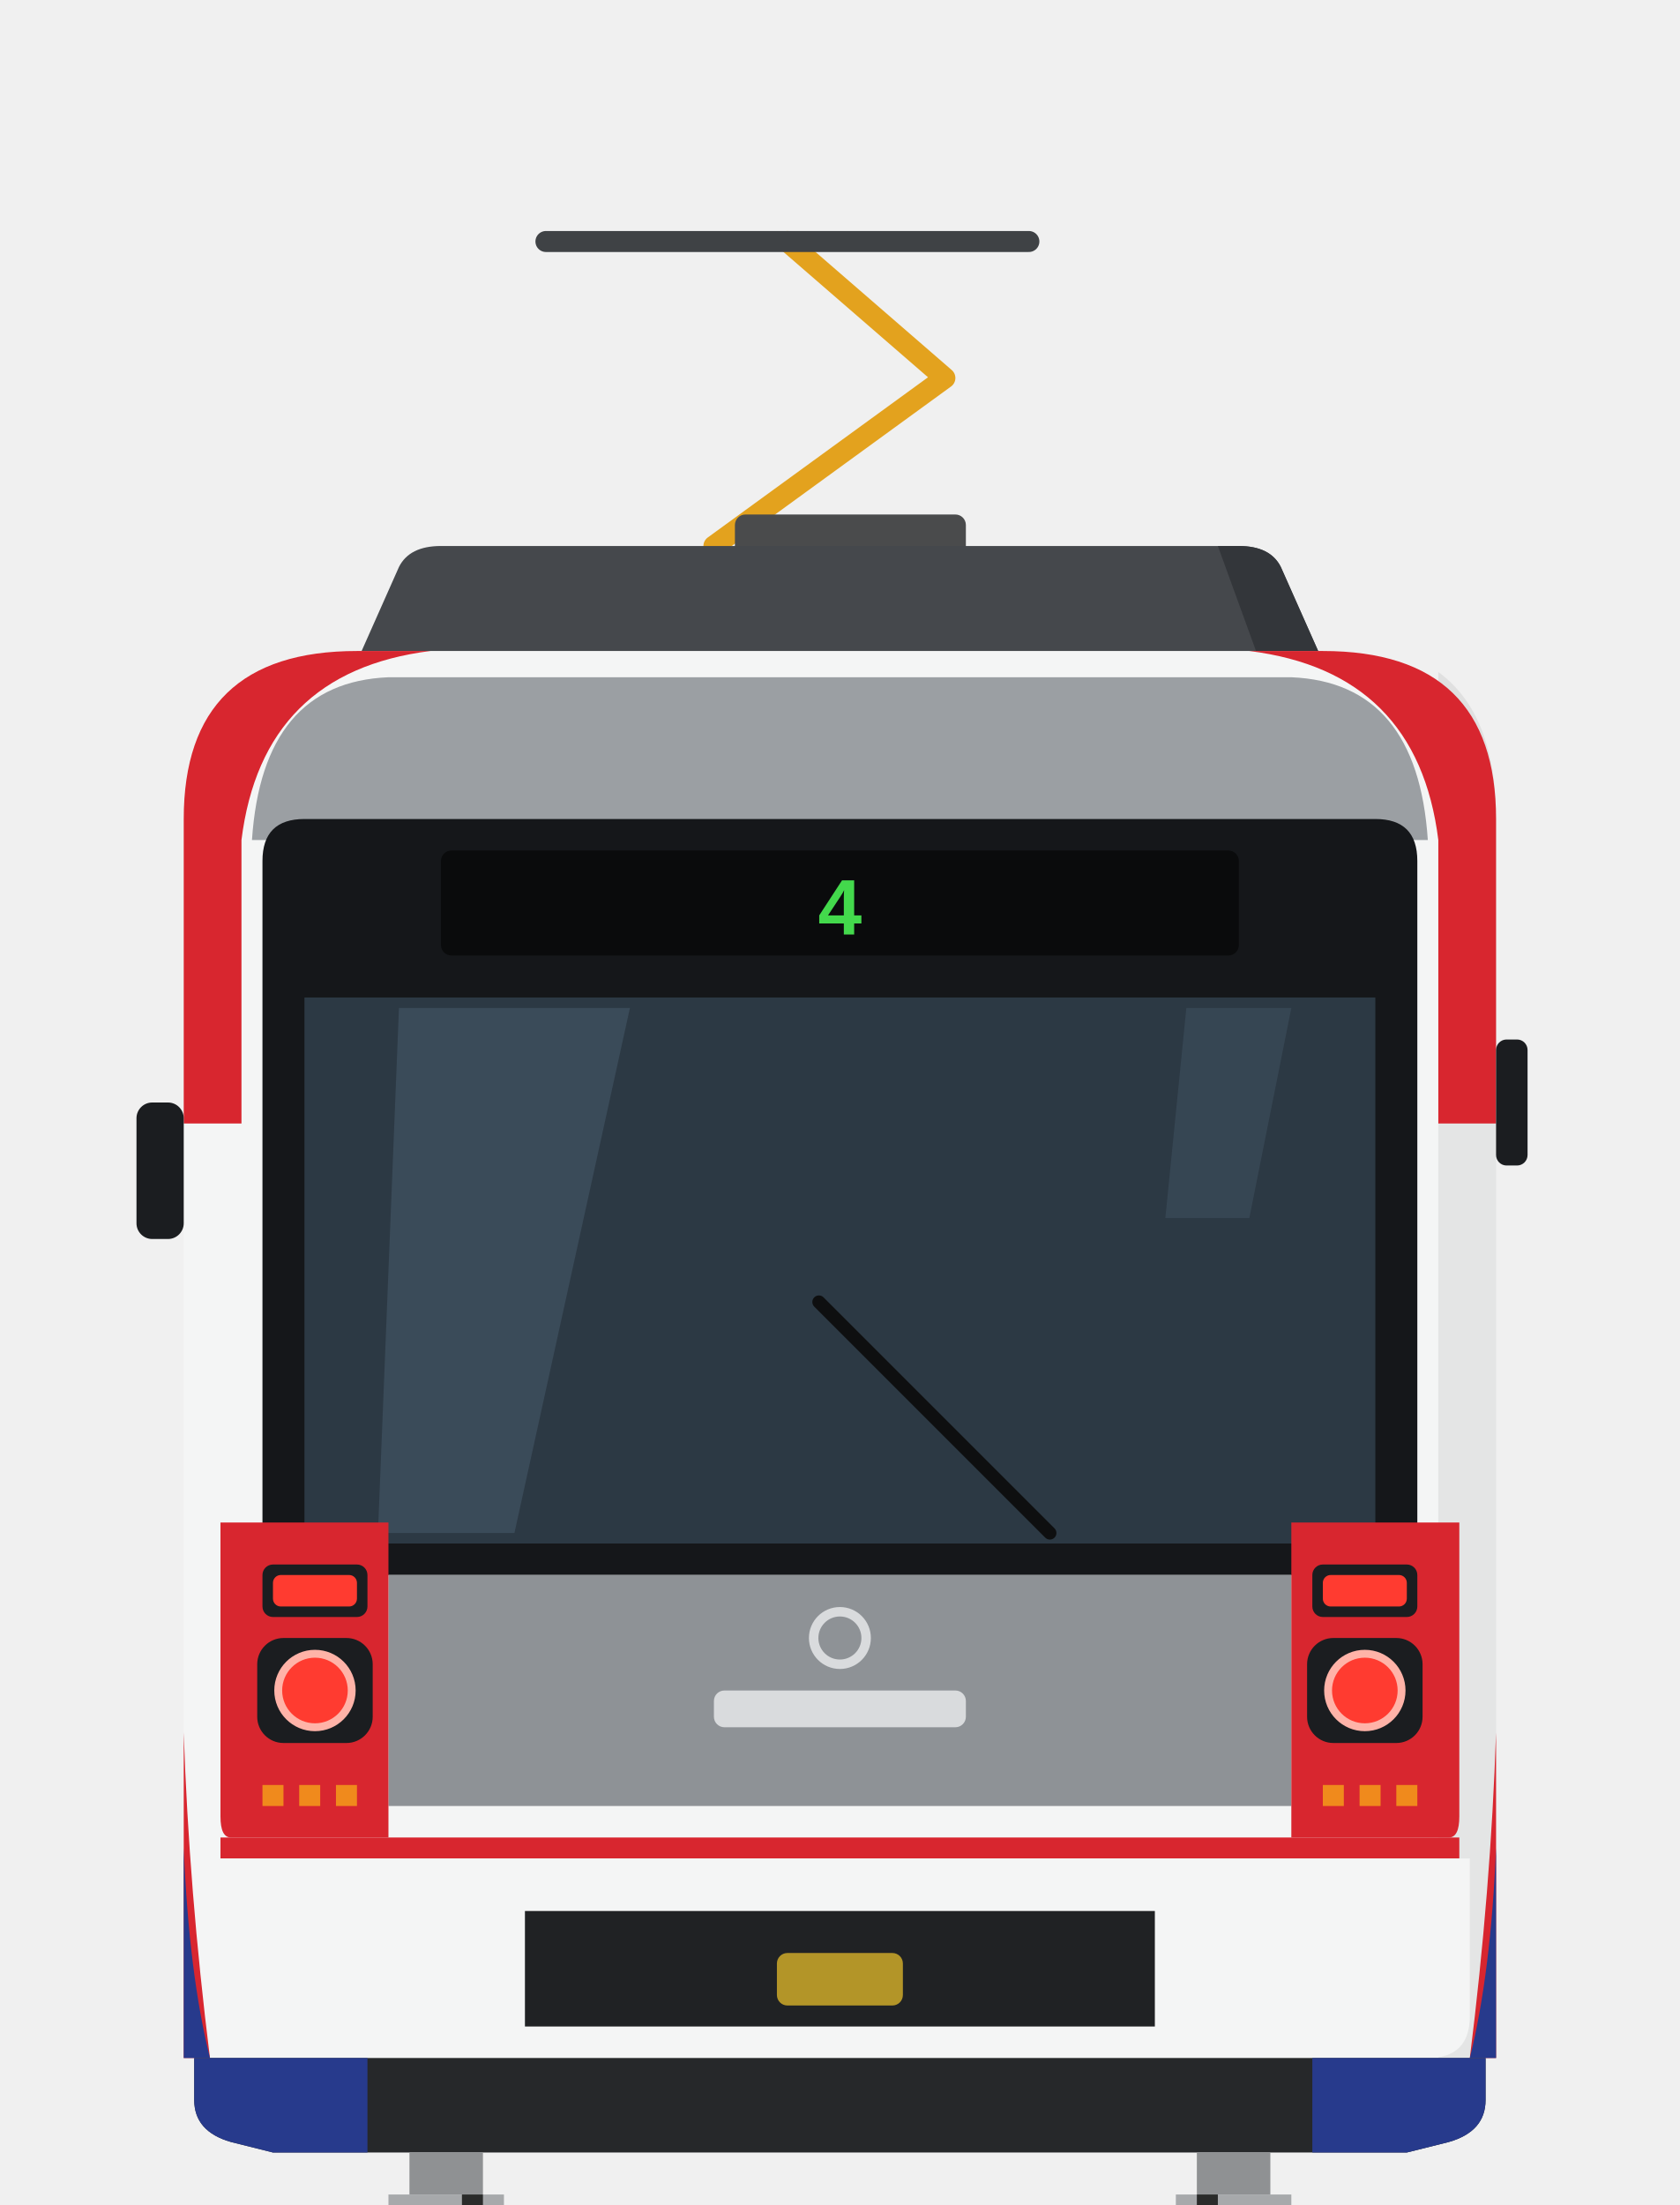
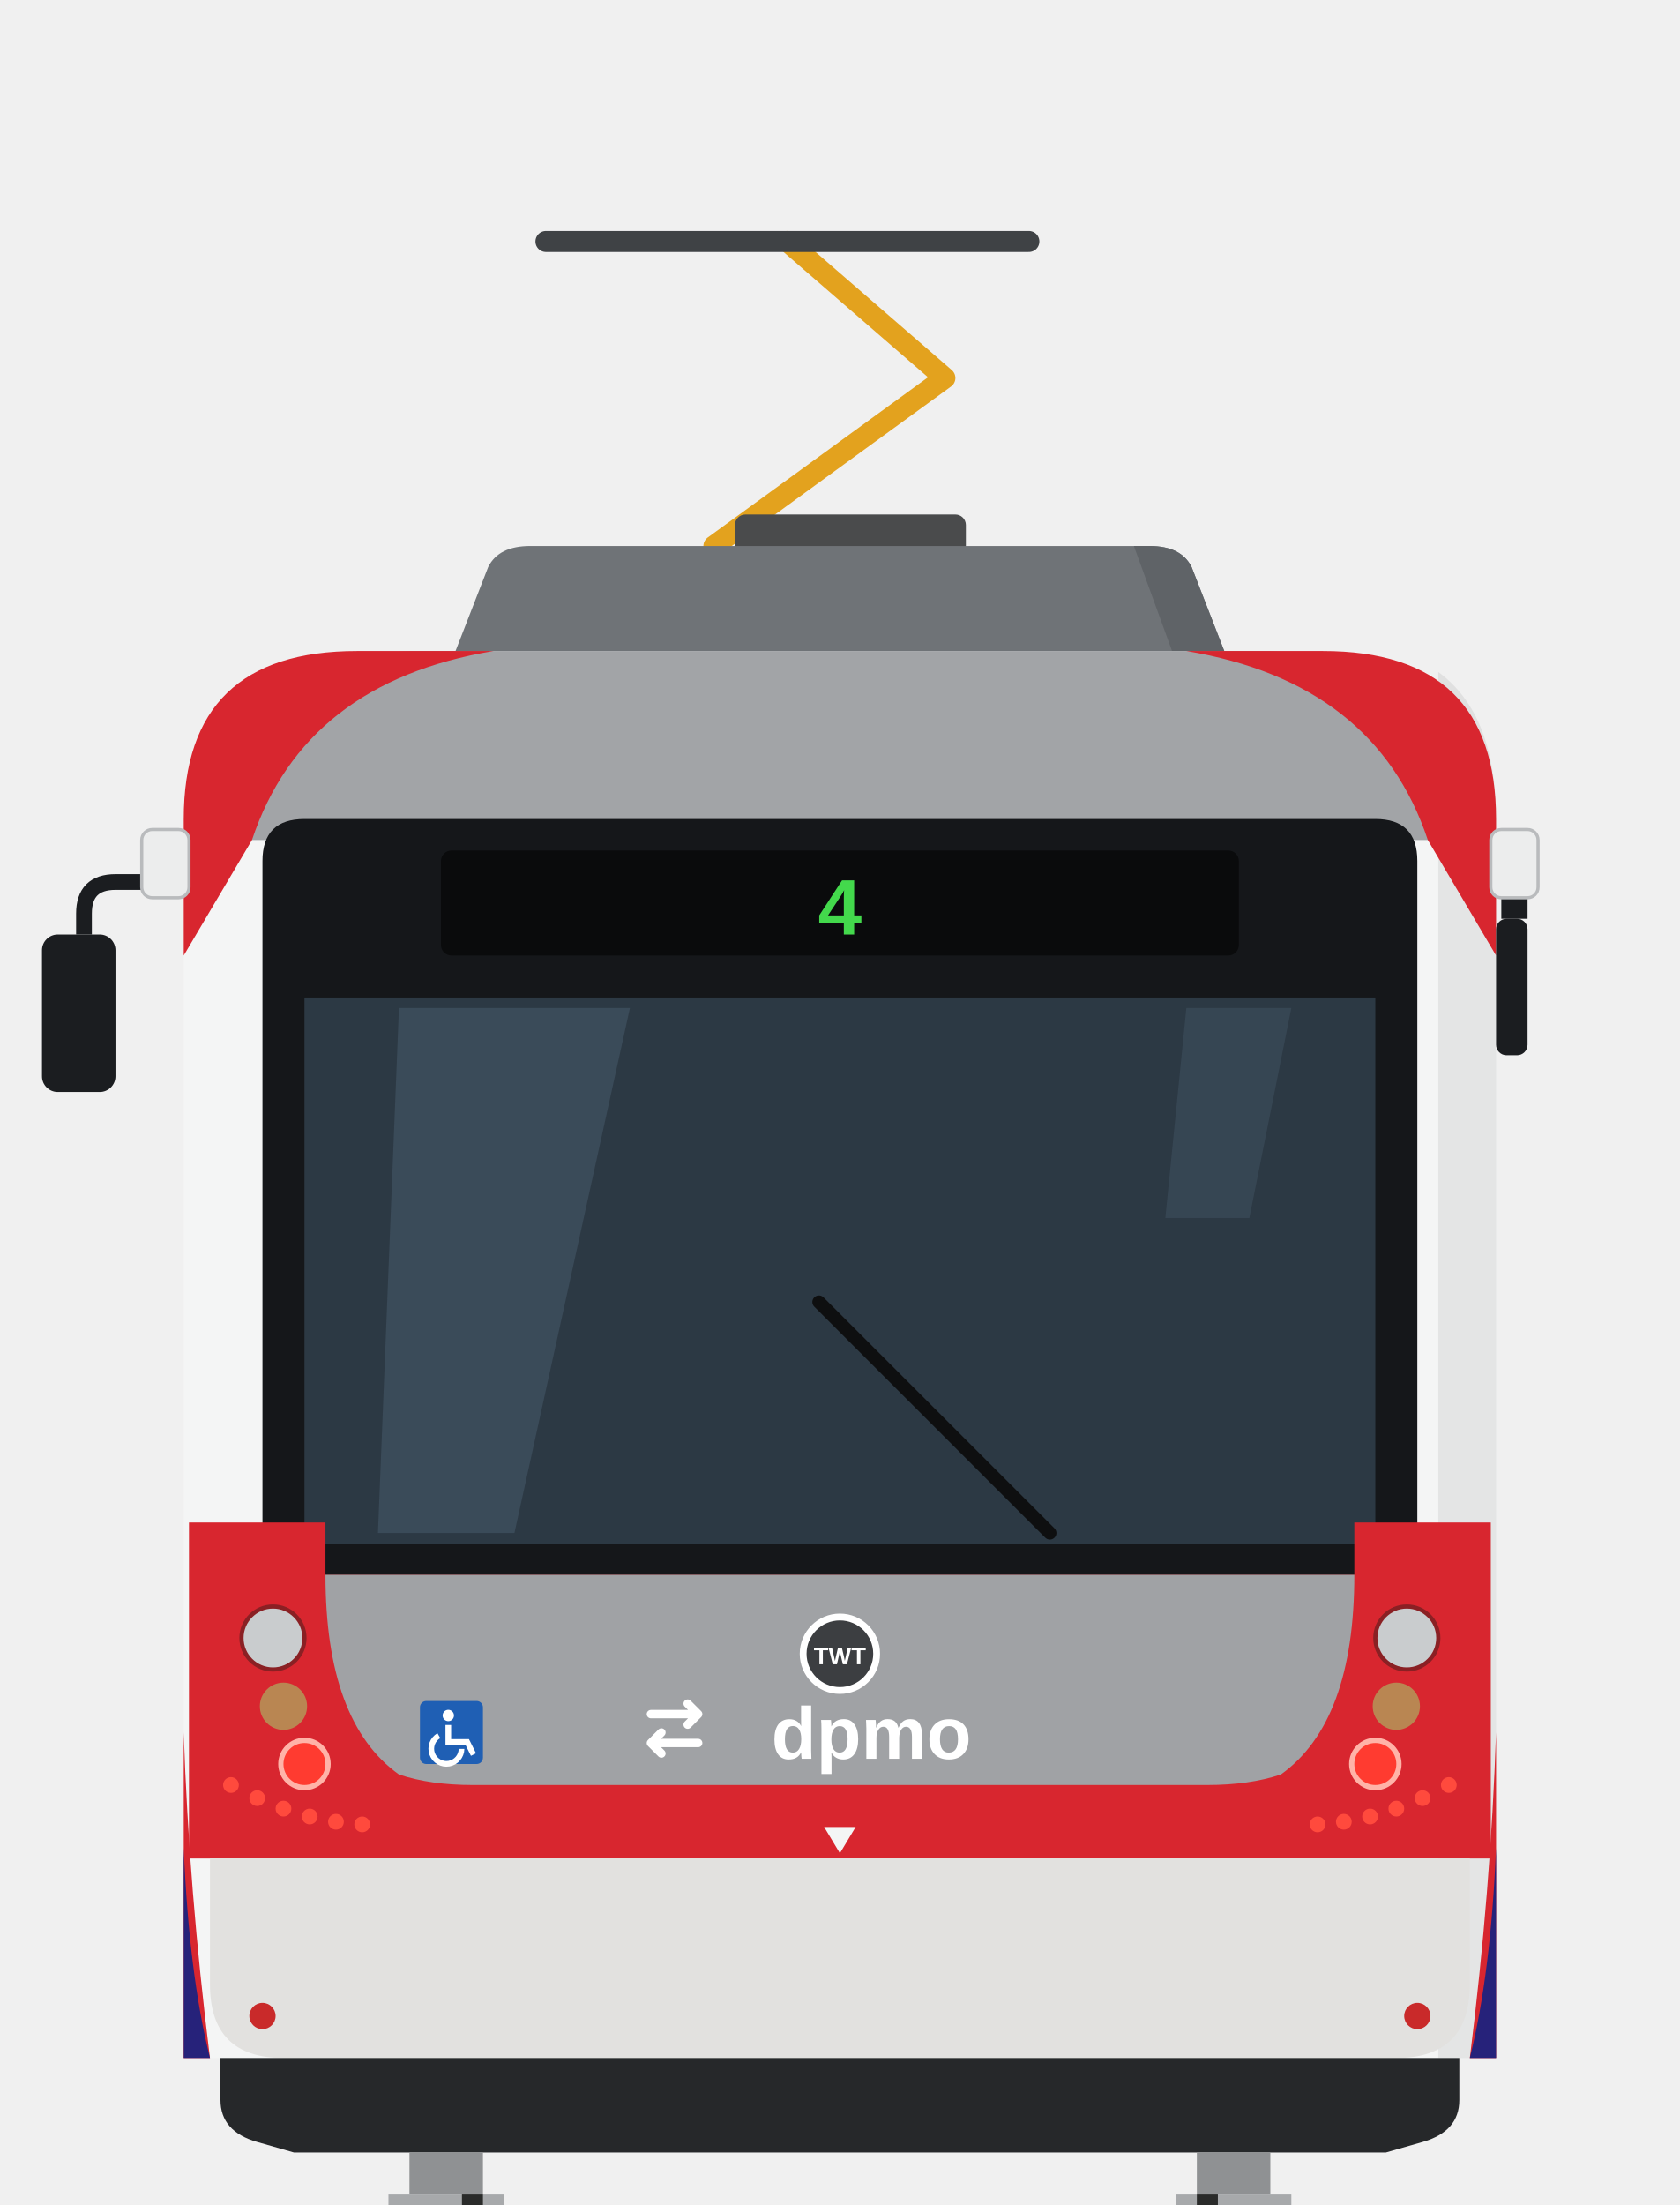
<svg xmlns="http://www.w3.org/2000/svg" viewBox="0 0 320 420">
  <g stroke="#e3a21e" stroke-width="4" fill="none" stroke-linecap="round" stroke-linejoin="round">
    <path d="M136 104 L180 72 L150 46" />
  </g>
  <path d="M104 46 H196" stroke="#3f4245" stroke-width="4" stroke-linecap="round" />
  <rect x="140" y="98" width="44" height="8" rx="2" fill="#4a4b4c" />
-   <path d="M68 126 L76 108 Q78 104 84 104 H236 Q242 104 244 108 L252 126 Z" fill="#45484c" />
-   <path d="M232 104 H236 Q242 104 244 108 L252 126 H240 Z" fill="#33363a" />
+   <path d="M86 126 L93 108 Q95 104 101 104 H219 Q225 104 227 108 L234 126 Z" fill="#6f7377" />
+   <path d="M216 104 H219 Q225 104 227 108 L234 126 H224 Z" fill="#5f6367" />
  <path d="M35 392 V156 Q35 124 68 124 H252 Q285 124 285 156 V392 Z" fill="#f4f5f5" />
  <path d="M274 128 Q285 136 285 156 V392 H274 Z" fill="#000" opacity=".07" />
-   <path d="M48 160 Q50 130 74 129 H246 Q270 130 272 160 Z" fill="#9b9fa3" />
-   <path d="M35 214 V156 Q35 124 68 124 H82 Q50 128 46 160 V214 Z" fill="#d8262f" />
-   <path d="M285 214 V156 Q285 124 252 124 H238 Q270 128 274 160 V214 Z" fill="#d8262f" />
+   <path d="M44 160 Q46 124 80 124 H240 Q274 124 276 160 Z" fill="#a2a4a7" />
+   <path d="M35 182 V156 Q35 124 68 124 H94 Q58 130 48 160 Z" fill="#d8262f" />
+   <path d="M285 182 V156 Q285 124 252 124 H226 Q262 130 272 160 Z" fill="#d8262f" />
  <path d="M50 300 V164 Q50 156 58 156 H262 Q270 156 270 164 V300 Z" fill="#15171a" />
  <rect x="84" y="162" width="152" height="20" rx="2" fill="#0a0b0c" />
  <g font-family="Arial, sans-serif" font-weight="bold" fill="#43d94c">
    <text x="160" y="178" font-size="15" text-anchor="middle">4</text>
  </g>
  <path d="M58 190 H262 V294 H58 Z" fill="#2c3944" />
  <path d="M76 192 L120 192 L98 292 L72 292 Z" fill="#46596a" opacity=".55" />
  <path d="M226 192 L246 192 L238 232 L222 232 Z" fill="#46596a" opacity=".4" />
  <path d="M200 292 L156 248" stroke="#0e0f10" stroke-width="2.5" stroke-linecap="round" />
-   <path d="M74 300 H246 V344 H74 Z" fill="#8e9296" />
-   <circle cx="160" cy="312" r="5" fill="none" stroke="#d9dbdd" stroke-width="1.8" />
-   <rect x="136" y="322" width="48" height="7" rx="2" fill="#d9dbdd" />
-   <path d="M42 290 H74 V350 H44 Q42 350 42 346 Z" fill="#d8262f" />
-   <path d="M278 290 H246 V350 H276 Q278 350 278 346 Z" fill="#d8262f" />
-   <rect x="49" y="312" width="22" height="20" rx="5" fill="#1b1d20" />
-   <circle cx="60" cy="322" r="7" fill="#ff3b30" stroke="#ffb3a8" stroke-width="1.5" />
-   <rect x="249" y="312" width="22" height="20" rx="5" fill="#1b1d20" />
-   <circle cx="260" cy="322" r="7" fill="#ff3b30" stroke="#ffb3a8" stroke-width="1.5" />
-   <rect x="50" y="298" width="20" height="10" rx="2" fill="#1b1d20" />
-   <rect x="52" y="300" width="16" height="6" rx="1.5" fill="#ff3b30" />
-   <rect x="250" y="298" width="20" height="10" rx="2" fill="#1b1d20" />
-   <rect x="252" y="300" width="16" height="6" rx="1.5" fill="#ff3b30" />
-   <g fill="#f08a1c">
-     <rect x="50" y="340" width="4" height="4" />
-     <rect x="57" y="340" width="4" height="4" />
-     <rect x="64" y="340" width="4" height="4" />
-     <rect x="252" y="340" width="4" height="4" />
-     <rect x="259" y="340" width="4" height="4" />
-     <rect x="266" y="340" width="4" height="4" />
+   <path d="M36 290 H62 L62 300 H258 L258 290 H284 V354 H36 Z" fill="#d8262f" />
+   <path d="M157 348 H163 L160 353 Z" fill="#f4f5f5" />
+   <path d="M62 300 H258 Q258 328 244 338 Q238 340 230 340 H90 Q82 340 76 338 Q62 328 62 300 Z" fill="#a0a2a5" />
+   <circle cx="160" cy="315" r="7" fill="#3c3e41" stroke="#fff" stroke-width="1.3" />
+   <text x="160" y="317" font-family="Arial, sans-serif" font-size="4.6" font-weight="bold" fill="#fff" text-anchor="middle">TWT</text>
+   <g stroke="#fff" stroke-width="1.6" fill="none" stroke-linecap="round" stroke-linejoin="round">
+     <path d="M124 326.5 H133 M131 324.5 L133 326.5 L131 328.5" />
+     <path d="M133 332 H124 M126 330 L124 332 L126 334" />
  </g>
-   <rect x="42" y="350" width="236" height="4" fill="#d8262f" />
-   <path d="M40 354 H280 V384 Q280 392 272 392 H48 Q40 392 40 384 Z" fill="#f4f5f5" />
-   <path d="M100 364 H220 V386 H100 Z" fill="#202224" />
-   <rect x="148" y="372" width="24" height="10" rx="2" fill="#b39528" />
+   <text x="166" y="335" font-family="Arial Black, Arial, sans-serif" font-size="14" font-weight="bold" fill="#fff" text-anchor="middle" textLength="58" lengthAdjust="spacingAndGlyphs">dpmo</text>
+   <g transform="translate(80 324) scale(1.2) translate(-92 -323)">
+     <rect x="92" y="323" width="10" height="10" rx="1" fill="#1f5fb4" />
+     <circle cx="96.5" cy="325.3" r=".9" fill="#fff" />
+     <path d="M96.5 326.8 V329.5 H99.5 L100.5 331.5 M98.6 330.6 A2.4 2.4 0 1 1 95 328.5" stroke="#fff" stroke-width=".9" fill="none" />
+   </g>
+   <circle cx="52" cy="312" r="6" fill="#c9ccce" stroke="#8a2024" stroke-width=".8" />
+   <circle cx="54" cy="325" r="4.5" fill="#b98652" />
+   <circle cx="58" cy="336" r="4.5" fill="#ff3b30" stroke="#ffb3a8" stroke-width="1" />
+   <circle cx="268" cy="312" r="6" fill="#c9ccce" stroke="#8a2024" stroke-width=".8" />
+   <circle cx="266" cy="325" r="4.5" fill="#b98652" />
+   <circle cx="262" cy="336" r="4.5" fill="#ff3b30" stroke="#ffb3a8" stroke-width="1" />
+   <g fill="#ff4a3d">
+     <circle cx="44" cy="340" r="1.5" />
+     <circle cx="49" cy="342.5" r="1.5" />
+     <circle cx="54" cy="344.5" r="1.5" />
+     <circle cx="59" cy="346" r="1.5" />
+     <circle cx="64" cy="347" r="1.5" />
+     <circle cx="69" cy="347.5" r="1.5" />
+     <circle cx="276" cy="340" r="1.5" />
+     <circle cx="271" cy="342.5" r="1.5" />
+     <circle cx="266" cy="344.5" r="1.5" />
+     <circle cx="261" cy="346" r="1.5" />
+     <circle cx="256" cy="347" r="1.5" />
+     <circle cx="251" cy="347.5" r="1.5" />
+   </g>
+   <path d="M40 354 H280 V378 Q280 392 266 392 H54 Q40 392 40 378 Z" fill="#e2e1df" />
+   <circle cx="50" cy="384" r="2.5" fill="#c92a2a" />
+   <circle cx="270" cy="384" r="2.5" fill="#c92a2a" />
  <path d="M35 330 Q36 360 40 392 H35 Z" fill="#d8262f" />
-   <path d="M35 352 Q36 376 40 392 H35 Z" fill="#273a8c" />
+   <path d="M35 352 Q36 376 40 392 H35 Z" fill="#26227a" />
  <path d="M285 330 Q284 360 280 392 H285 Z" fill="#d8262f" />
-   <path d="M285 352 Q284 376 280 392 H285 Z" fill="#273a8c" />
-   <rect x="285" y="198" width="6" height="24" rx="2" fill="#1b1d20" />
-   <rect x="26" y="210" width="9" height="26" rx="3" fill="#1b1d20" />
-   <path d="M37 392 H283 V400 Q283 406 276 408 L268 410 H52 L44 408 Q37 406 37 400 Z" fill="#26282a" />
-   <path d="M37 392 H70 V410 H52 L44 408 Q37 406 37 400 Z" fill="#273a8c" />
-   <path d="M283 392 H250 V410 H268 L276 408 Q283 406 283 400 Z" fill="#273a8c" />
+   <path d="M285 352 Q284 376 280 392 H285 Z" fill="#26227a" />
+   <rect x="286" y="171" width="5" height="4" fill="#1b1d20" />
+   <rect x="285" y="175" width="6" height="26" rx="2" fill="#1b1d20" />
+   <path d="M30 168 H22 Q16 168 16 174 V178" stroke="#1b1d20" stroke-width="3" fill="none" />
+   <rect x="8" y="178" width="14" height="30" rx="3" fill="#1b1d20" />
+   <rect x="27" y="158" width="9" height="13" rx="2" fill="#eceded" stroke="#b9bbbd" stroke-width=".6" />
+   <rect x="284" y="158" width="9" height="13" rx="2" fill="#eceded" stroke="#b9bbbd" stroke-width=".6" />
+   <path d="M42 392 H278 V400 Q278 406 271 408 L264 410 H56 L49 408 Q42 406 42 400 Z" fill="#26282a" />
  <rect x="78" y="410" width="14" height="8" fill="#8f9193" />
  <rect x="228" y="410" width="14" height="8" fill="#8f9193" />
  <rect x="74" y="418" width="22" height="2" fill="#a7a9ab" />
  <rect x="88" y="418" width="4" height="2" fill="#2a2b2a" />
  <rect x="224" y="418" width="22" height="2" fill="#a7a9ab" />
  <rect x="228" y="418" width="4" height="2" fill="#2a2b2a" />
</svg>
